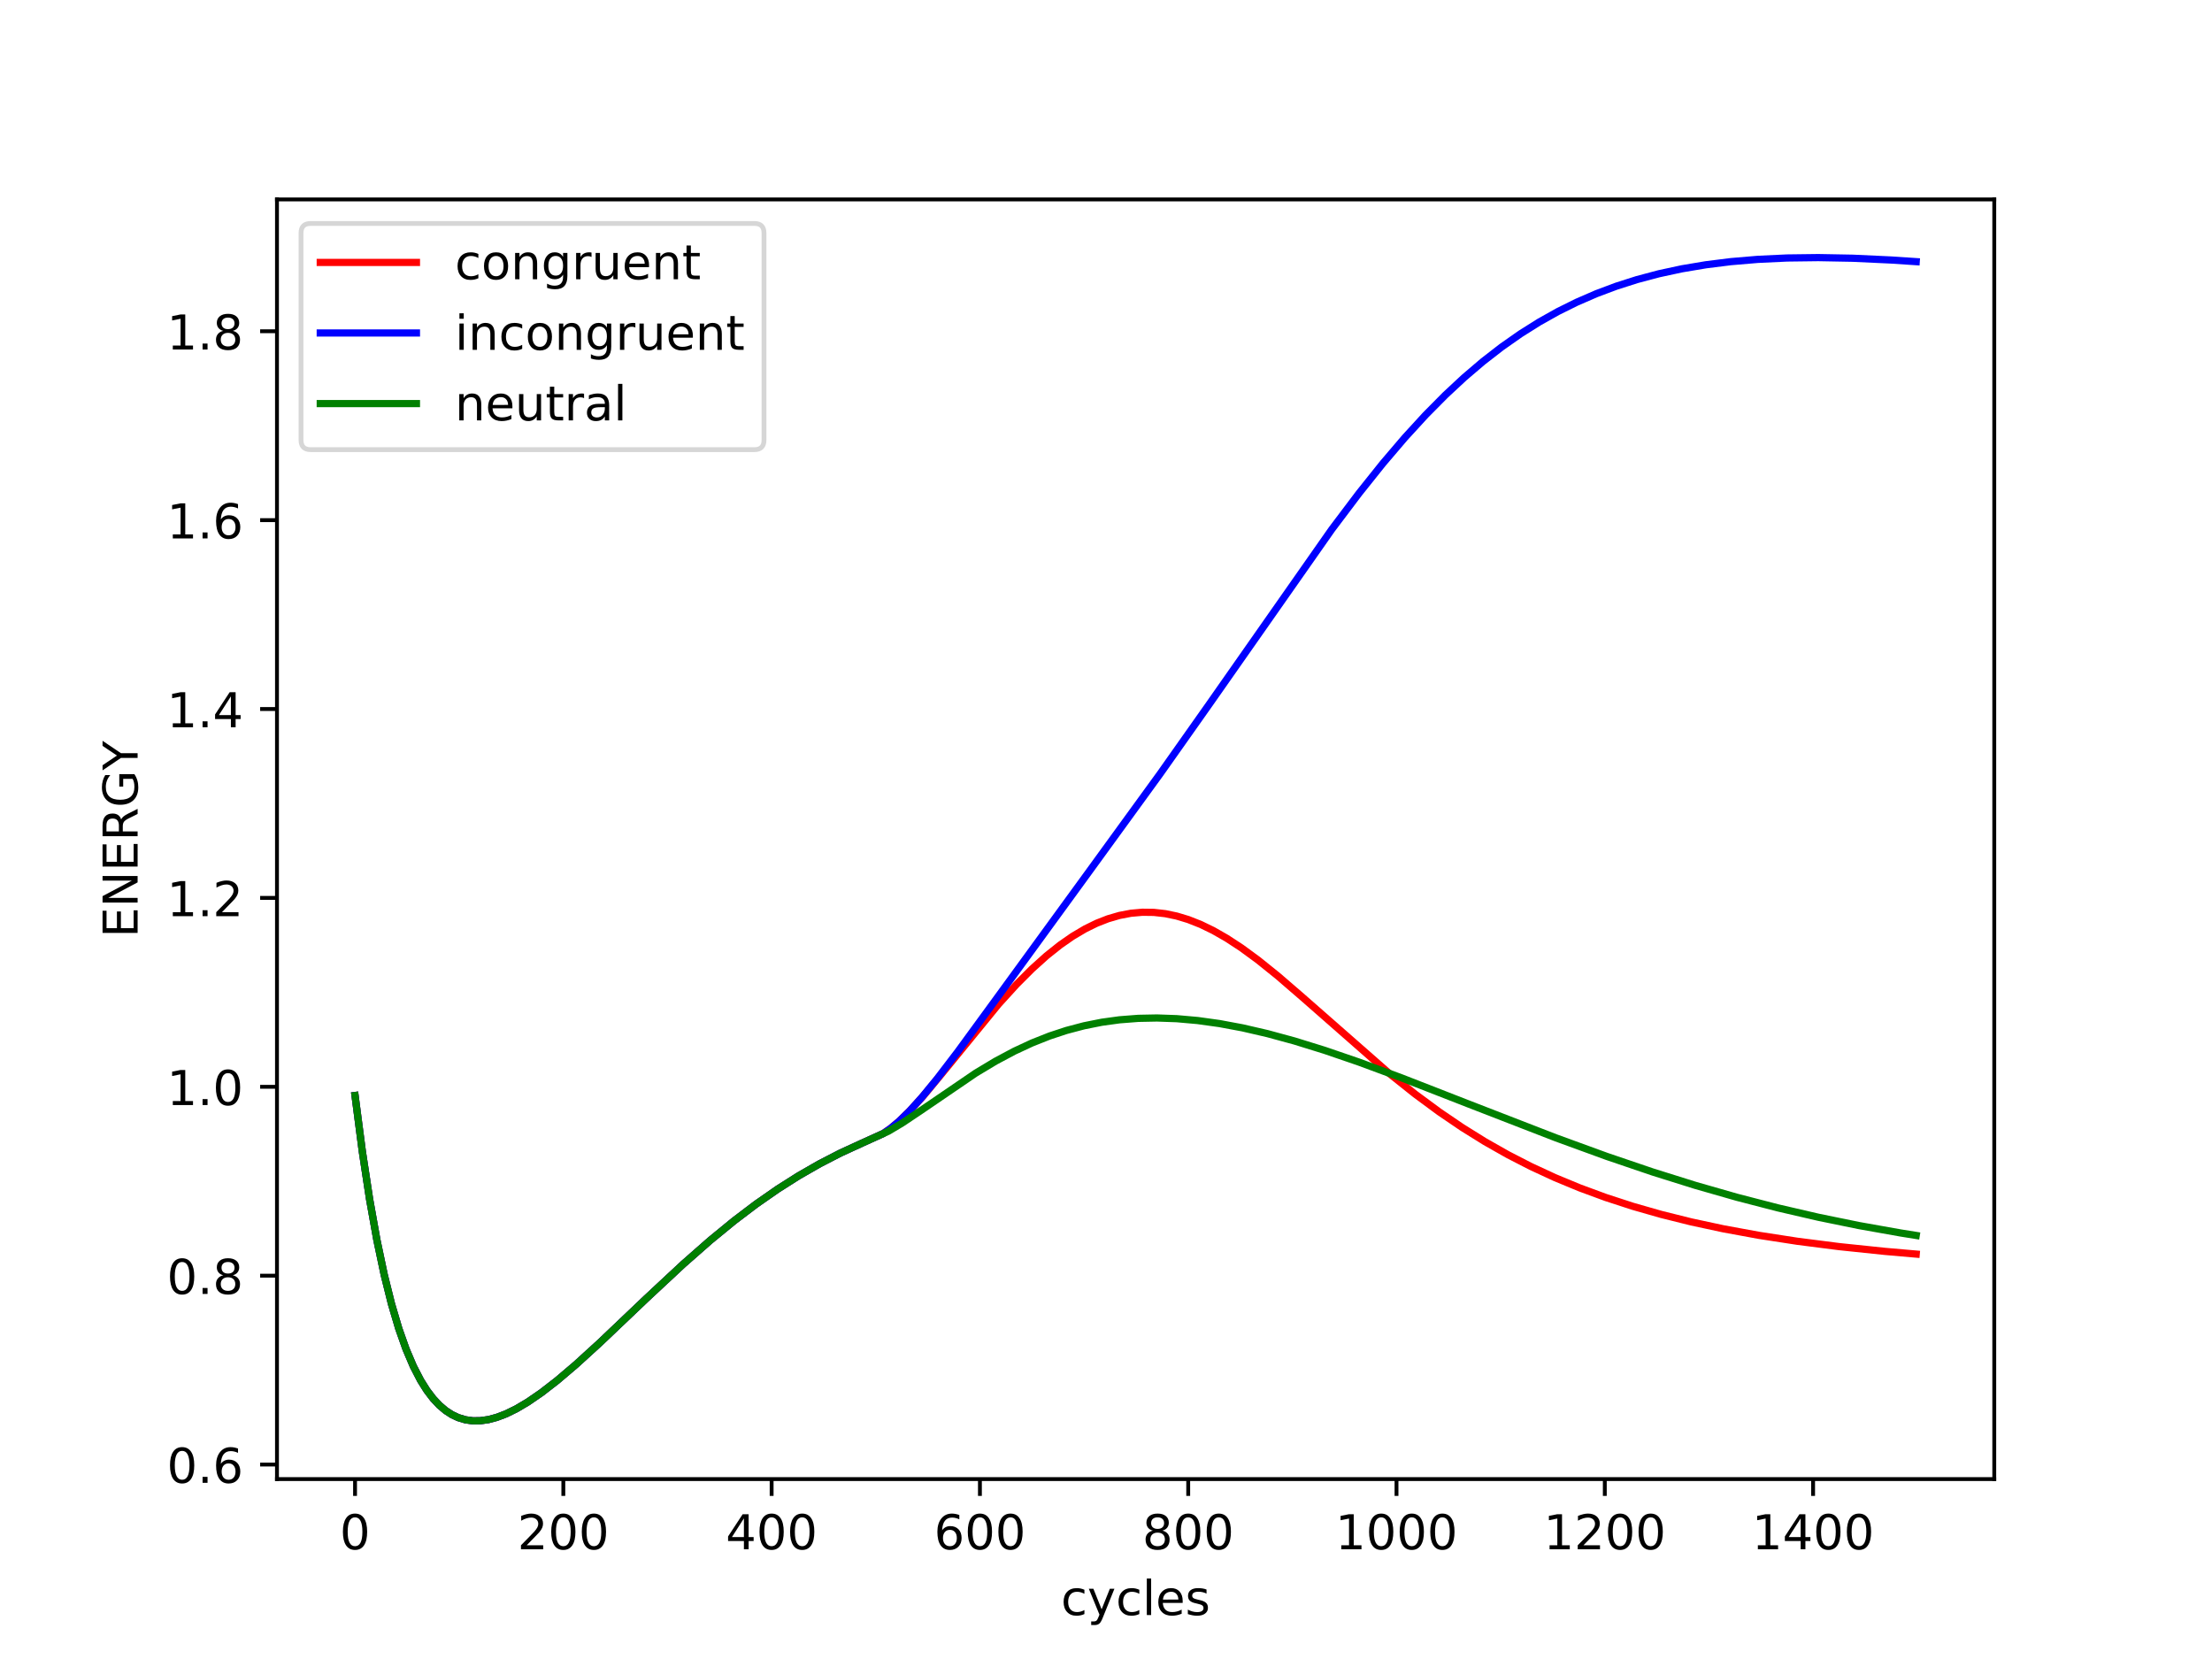
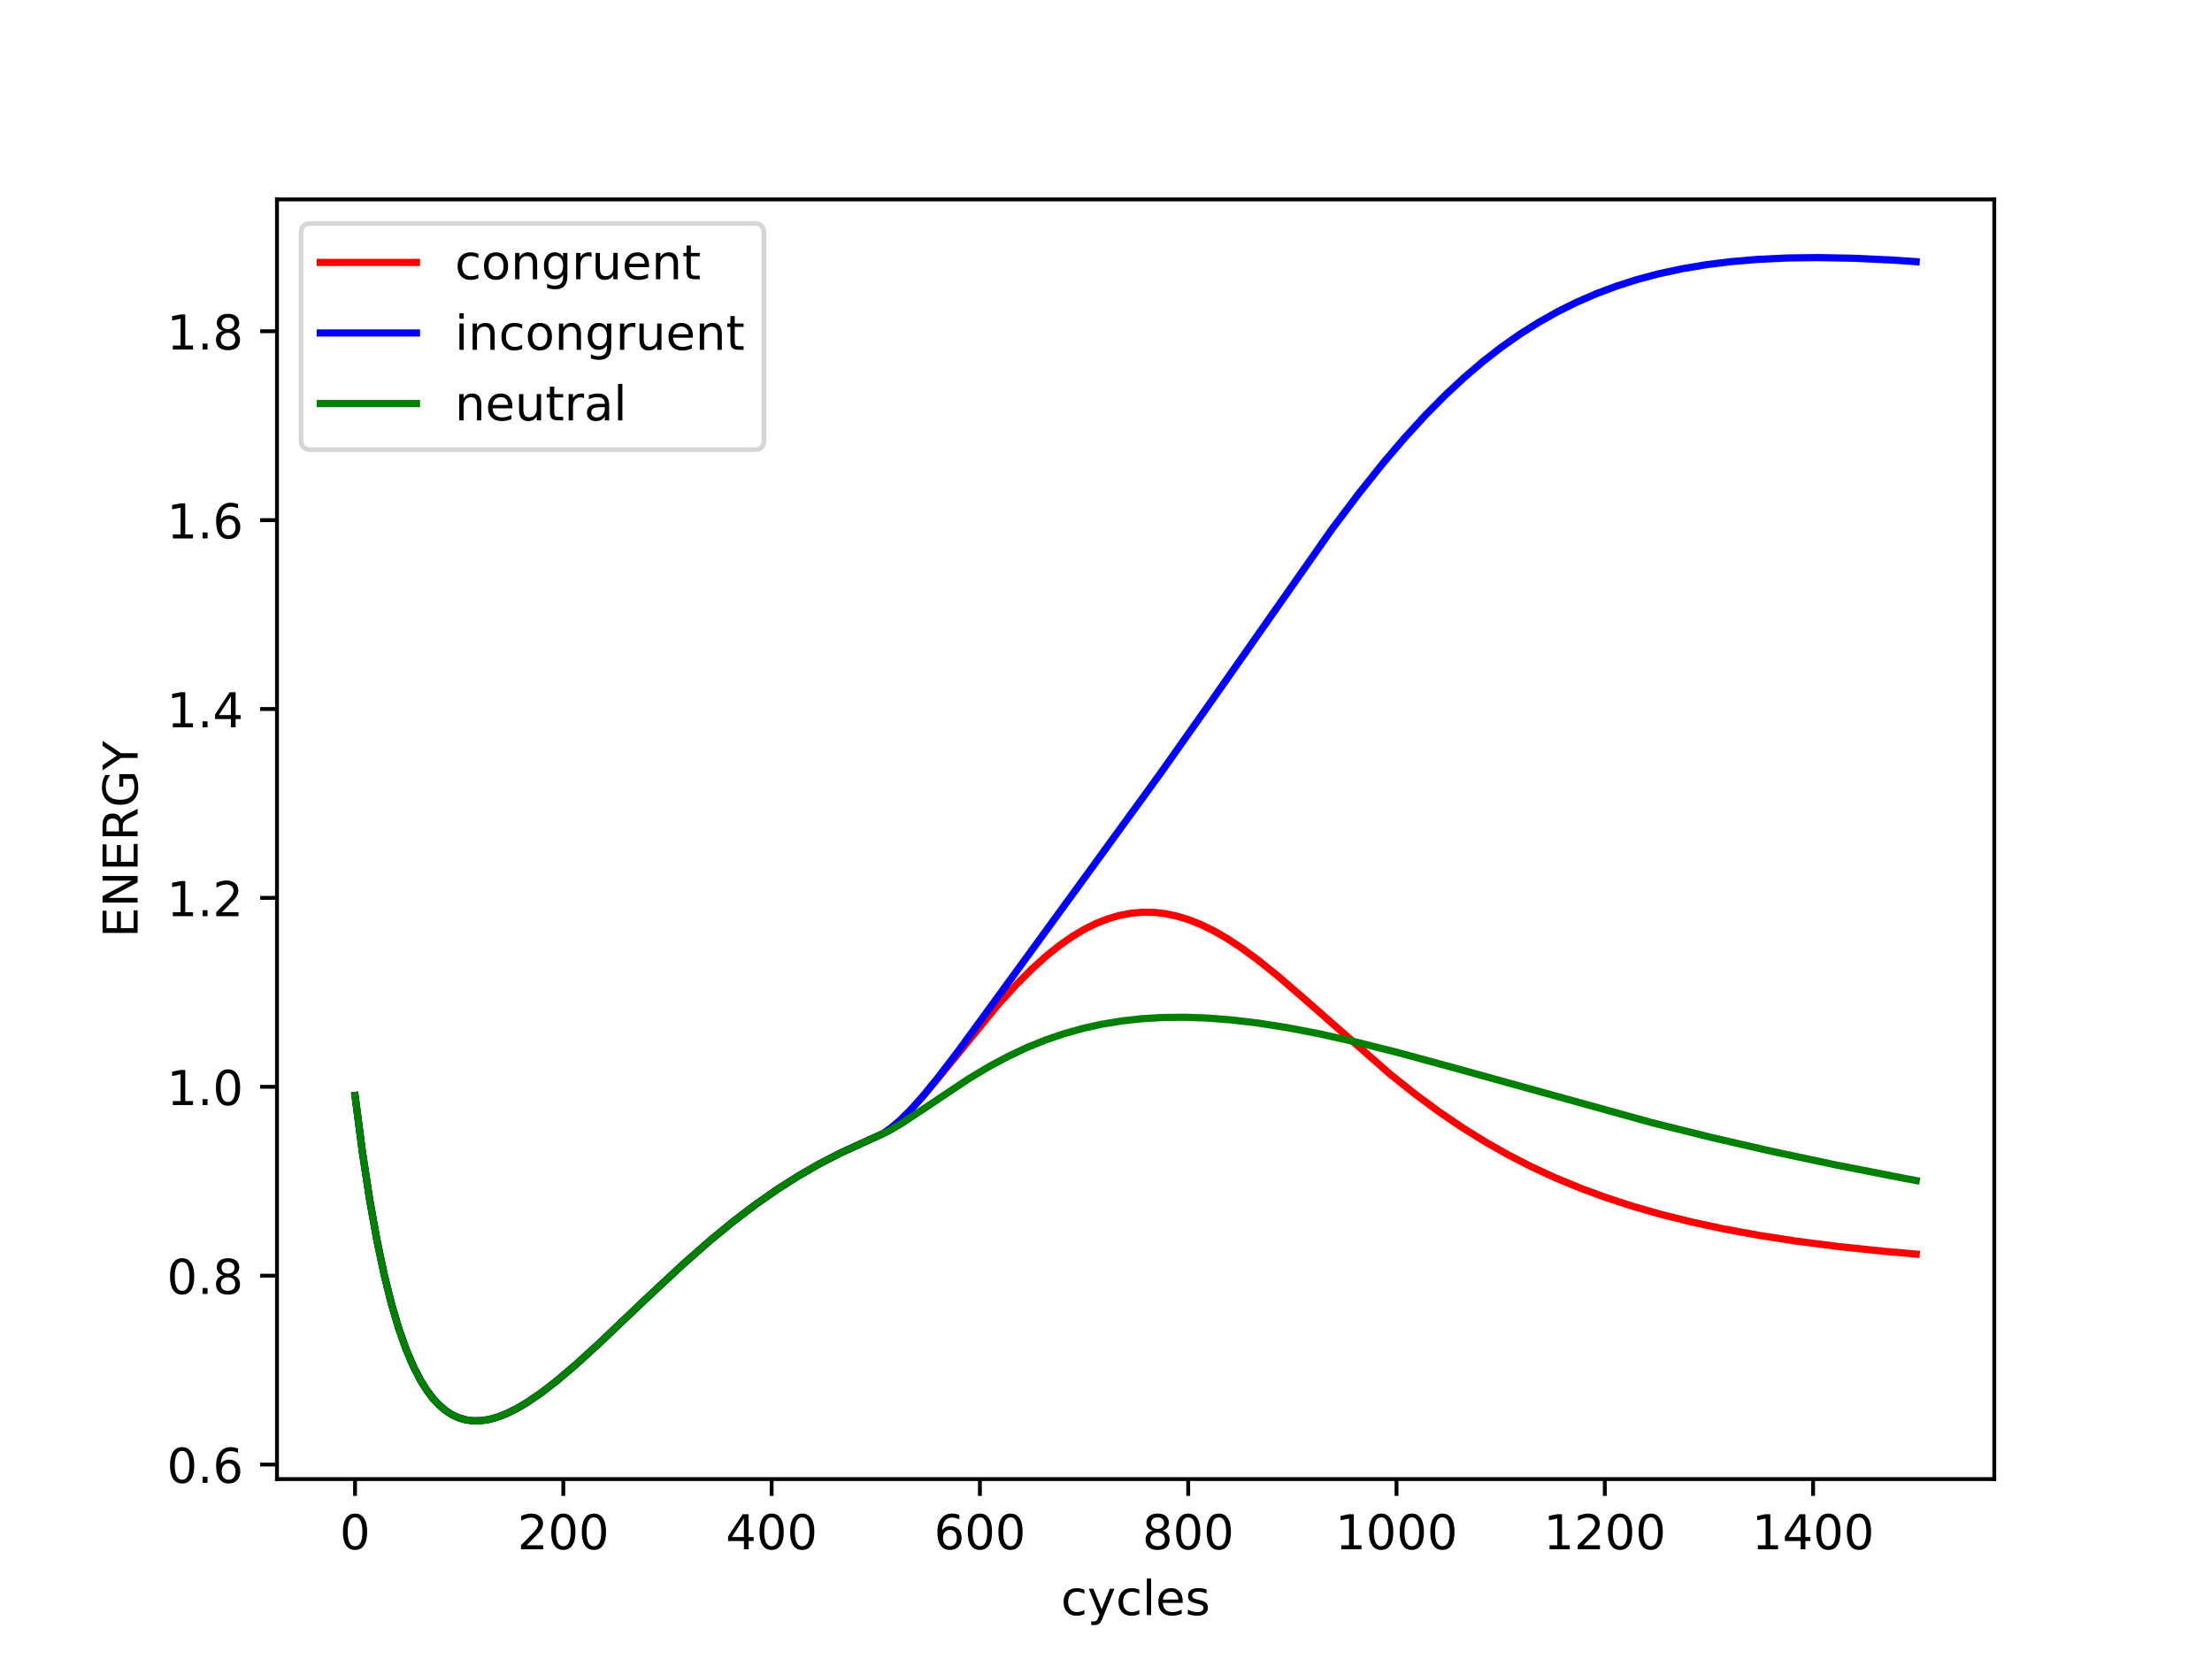
<svg xmlns="http://www.w3.org/2000/svg" xmlns:xlink="http://www.w3.org/1999/xlink" height="345pt" version="1.1" viewBox="0 0 460 345" width="460pt">
  <defs>
    <style type="text/css">
*{stroke-linecap:butt;stroke-linejoin:round;}
  </style>
  </defs>
  <g id="figure_1">
    <g id="patch_1">
      <path d="M 0 345.6  L 460.8 345.6  L 460.8 0  L 0 0  z " style="fill:#ffffff;" />
    </g>
    <g id="axes_1">
      <g id="patch_2">
        <path d="M 57.6 307.584  L 414.72 307.584  L 414.72 41.472  L 57.6 41.472  z " style="fill:#ffffff;" />
      </g>
      <g id="matplotlib.axis_1">
        <g id="xtick_1">
          <g id="line2d_1">
            <defs>
-               <path d="M 0 0  L 0 3.5  " id="m4e73351c7a" style="stroke:#000000;stroke-width:0.8;" />
-             </defs>
-             <g>
-               <use style="stroke:#000000;stroke-width:0.8;" x="73.833" xlink:href="#m4e73351c7a" y="307.584" />
+               <path d="M 0 0  L 0 3.5  " id="mc5fc83b503" style="stroke:#000000;stroke-width:0.8;" />
+             </defs>
+             <g>
+               <use style="stroke:#000000;stroke-width:0.8;" x="73.833" xlink:href="#mc5fc83b503" y="307.584" />
            </g>
          </g>
          <g id="text_1">
            <defs>
              <path d="M 31.781 66.406  Q 24.172 66.406 20.328 58.906  Q 16.5 51.422 16.5 36.375  Q 16.5 21.391 20.328 13.891  Q 24.172 6.391 31.781 6.391  Q 39.453 6.391 43.281 13.891  Q 47.125 21.391 47.125 36.375  Q 47.125 51.422 43.281 58.906  Q 39.453 66.406 31.781 66.406  M 31.781 74.219  Q 44.047 74.219 50.516 64.516  Q 56.984 54.828 56.984 36.375  Q 56.984 17.969 50.516 8.266  Q 44.047 -1.422 31.781 -1.422  Q 19.531 -1.422 13.062 8.266  Q 6.594 17.969 6.594 36.375  Q 6.594 54.828 13.062 64.516  Q 19.531 74.219 31.781 74.219  " id="DejaVuSans-30" />
            </defs>
            <g transform="translate(70.65148 322.1824)scale(0.1 -0.1)">
              <use xlink:href="#DejaVuSans-30" />
            </g>
          </g>
        </g>
        <g id="xtick_2">
          <g id="line2d_2">
            <g>
-               <use style="stroke:#000000;stroke-width:0.8;" x="117.149" xlink:href="#m4e73351c7a" y="307.584" />
+               <use style="stroke:#000000;stroke-width:0.8;" x="117.149" xlink:href="#mc5fc83b503" y="307.584" />
            </g>
          </g>
          <g id="text_2">
            <defs>
              <path d="M 19.188 8.297  L 53.609 8.297  L 53.609 0  L 7.328 0  L 7.328 8.297  Q 12.938 14.109 22.625 23.891  Q 32.328 33.688 34.812 36.531  Q 39.547 41.844 41.422 45.531  Q 43.312 49.219 43.312 52.781  Q 43.312 58.594 39.234 62.25  Q 35.156 65.922 28.609 65.922  Q 23.969 65.922 18.812 64.312  Q 13.672 62.703 7.812 59.422  L 7.812 69.391  Q 13.766 71.781 18.938 73  Q 24.125 74.219 28.422 74.219  Q 39.75 74.219 46.484 68.547  Q 53.219 62.891 53.219 53.422  Q 53.219 48.922 51.531 44.891  Q 49.859 40.875 45.406 35.406  Q 44.188 33.984 37.641 27.219  Q 31.109 20.453 19.188 8.297  " id="DejaVuSans-32" />
            </defs>
            <g transform="translate(107.6051 322.1824)scale(0.1 -0.1)">
              <use xlink:href="#DejaVuSans-32" />
              <use x="63.623" xlink:href="#DejaVuSans-30" />
              <use x="127.246" xlink:href="#DejaVuSans-30" />
            </g>
          </g>
        </g>
        <g id="xtick_3">
          <g id="line2d_3">
            <g>
-               <use style="stroke:#000000;stroke-width:0.8;" x="160.465" xlink:href="#m4e73351c7a" y="307.584" />
+               <use style="stroke:#000000;stroke-width:0.8;" x="160.465" xlink:href="#mc5fc83b503" y="307.584" />
            </g>
          </g>
          <g id="text_3">
            <defs>
              <path d="M 37.797 64.312  L 12.891 25.391  L 37.797 25.391  z M 35.203 72.906  L 47.609 72.906  L 47.609 25.391  L 58.016 25.391  L 58.016 17.188  L 47.609 17.188  L 47.609 0  L 37.797 0  L 37.797 17.188  L 4.891 17.188  L 4.891 26.703  z " id="DejaVuSans-34" />
            </defs>
            <g transform="translate(150.9213 322.1824)scale(0.1 -0.1)">
              <use xlink:href="#DejaVuSans-34" />
              <use x="63.623" xlink:href="#DejaVuSans-30" />
              <use x="127.246" xlink:href="#DejaVuSans-30" />
            </g>
          </g>
        </g>
        <g id="xtick_4">
          <g id="line2d_4">
            <g>
-               <use style="stroke:#000000;stroke-width:0.8;" x="203.781" xlink:href="#m4e73351c7a" y="307.584" />
+               <use style="stroke:#000000;stroke-width:0.8;" x="203.781" xlink:href="#mc5fc83b503" y="307.584" />
            </g>
          </g>
          <g id="text_4">
            <defs>
              <path d="M 33.016 40.375  Q 26.375 40.375 22.484 35.828  Q 18.609 31.297 18.609 23.391  Q 18.609 15.531 22.484 10.953  Q 26.375 6.391 33.016 6.391  Q 39.656 6.391 43.531 10.953  Q 47.406 15.531 47.406 23.391  Q 47.406 31.297 43.531 35.828  Q 39.656 40.375 33.016 40.375  M 52.594 71.297  L 52.594 62.312  Q 48.875 64.062 45.094 64.984  Q 41.312 65.922 37.594 65.922  Q 27.828 65.922 22.672 59.328  Q 17.531 52.734 16.797 39.406  Q 19.672 43.656 24.016 45.922  Q 28.375 48.188 33.594 48.188  Q 44.578 48.188 50.953 41.516  Q 57.328 34.859 57.328 23.391  Q 57.328 12.156 50.688 5.359  Q 44.047 -1.422 33.016 -1.422  Q 20.359 -1.422 13.672 8.266  Q 6.984 17.969 6.984 36.375  Q 6.984 53.656 15.188 63.938  Q 23.391 74.219 37.203 74.219  Q 40.922 74.219 44.703 73.484  Q 48.484 72.75 52.594 71.297  " id="DejaVuSans-36" />
            </defs>
            <g transform="translate(194.2374 322.1824)scale(0.1 -0.1)">
              <use xlink:href="#DejaVuSans-36" />
              <use x="63.623" xlink:href="#DejaVuSans-30" />
              <use x="127.246" xlink:href="#DejaVuSans-30" />
            </g>
          </g>
        </g>
        <g id="xtick_5">
          <g id="line2d_5">
            <g>
-               <use style="stroke:#000000;stroke-width:0.8;" x="247.097" xlink:href="#m4e73351c7a" y="307.584" />
+               <use style="stroke:#000000;stroke-width:0.8;" x="247.097" xlink:href="#mc5fc83b503" y="307.584" />
            </g>
          </g>
          <g id="text_5">
            <defs>
              <path d="M 31.781 34.625  Q 24.75 34.625 20.719 30.859  Q 16.703 27.094 16.703 20.516  Q 16.703 13.922 20.719 10.156  Q 24.75 6.391 31.781 6.391  Q 38.812 6.391 42.859 10.172  Q 46.922 13.969 46.922 20.516  Q 46.922 27.094 42.891 30.859  Q 38.875 34.625 31.781 34.625  M 21.922 38.812  Q 15.578 40.375 12.031 44.719  Q 8.5 49.078 8.5 55.328  Q 8.5 64.062 14.719 69.141  Q 20.953 74.219 31.781 74.219  Q 42.672 74.219 48.875 69.141  Q 55.078 64.062 55.078 55.328  Q 55.078 49.078 51.531 44.719  Q 48 40.375 41.703 38.812  Q 48.828 37.156 52.797 32.312  Q 56.781 27.484 56.781 20.516  Q 56.781 9.906 50.312 4.234  Q 43.844 -1.422 31.781 -1.422  Q 19.734 -1.422 13.25 4.234  Q 6.781 9.906 6.781 20.516  Q 6.781 27.484 10.781 32.312  Q 14.797 37.156 21.922 38.812  M 18.312 54.391  Q 18.312 48.734 21.844 45.562  Q 25.391 42.391 31.781 42.391  Q 38.141 42.391 41.719 45.562  Q 45.312 48.734 45.312 54.391  Q 45.312 60.062 41.719 63.234  Q 38.141 66.406 31.781 66.406  Q 25.391 66.406 21.844 63.234  Q 18.312 60.062 18.312 54.391  " id="DejaVuSans-38" />
            </defs>
            <g transform="translate(237.5536 322.1824)scale(0.1 -0.1)">
              <use xlink:href="#DejaVuSans-38" />
              <use x="63.623" xlink:href="#DejaVuSans-30" />
              <use x="127.246" xlink:href="#DejaVuSans-30" />
            </g>
          </g>
        </g>
        <g id="xtick_6">
          <g id="line2d_6">
            <g>
-               <use style="stroke:#000000;stroke-width:0.8;" x="290.413" xlink:href="#m4e73351c7a" y="307.584" />
+               <use style="stroke:#000000;stroke-width:0.8;" x="290.413" xlink:href="#mc5fc83b503" y="307.584" />
            </g>
          </g>
          <g id="text_6">
            <defs>
              <path d="M 12.406 8.297  L 28.516 8.297  L 28.516 63.922  L 10.984 60.406  L 10.984 69.391  L 28.422 72.906  L 38.281 72.906  L 38.281 8.297  L 54.391 8.297  L 54.391 0  L 12.406 0  z " id="DejaVuSans-31" />
            </defs>
            <g transform="translate(277.6885 322.1824)scale(0.1 -0.1)">
              <use xlink:href="#DejaVuSans-31" />
              <use x="63.623" xlink:href="#DejaVuSans-30" />
              <use x="127.246" xlink:href="#DejaVuSans-30" />
              <use x="190.869" xlink:href="#DejaVuSans-30" />
            </g>
          </g>
        </g>
        <g id="xtick_7">
          <g id="line2d_7">
            <g>
-               <use style="stroke:#000000;stroke-width:0.8;" x="333.73" xlink:href="#m4e73351c7a" y="307.584" />
+               <use style="stroke:#000000;stroke-width:0.8;" x="333.73" xlink:href="#mc5fc83b503" y="307.584" />
            </g>
          </g>
          <g id="text_7">
            <g transform="translate(321.0046 322.1824)scale(0.1 -0.1)">
              <use xlink:href="#DejaVuSans-31" />
              <use x="63.623" xlink:href="#DejaVuSans-32" />
              <use x="127.246" xlink:href="#DejaVuSans-30" />
              <use x="190.869" xlink:href="#DejaVuSans-30" />
            </g>
          </g>
        </g>
        <g id="xtick_8">
          <g id="line2d_8">
            <g>
-               <use style="stroke:#000000;stroke-width:0.8;" x="377.046" xlink:href="#m4e73351c7a" y="307.584" />
+               <use style="stroke:#000000;stroke-width:0.8;" x="377.046" xlink:href="#mc5fc83b503" y="307.584" />
            </g>
          </g>
          <g id="text_8">
            <g transform="translate(364.3208 322.1824)scale(0.1 -0.1)">
              <use xlink:href="#DejaVuSans-31" />
              <use x="63.623" xlink:href="#DejaVuSans-34" />
              <use x="127.246" xlink:href="#DejaVuSans-30" />
              <use x="190.869" xlink:href="#DejaVuSans-30" />
            </g>
          </g>
        </g>
        <g id="text_9">
          <defs>
            <path d="M 48.781 52.594  L 48.781 44.188  Q 44.969 46.297 41.141 47.344  Q 37.312 48.391 33.406 48.391  Q 24.656 48.391 19.812 42.844  Q 14.984 37.312 14.984 27.297  Q 14.984 17.281 19.812 11.734  Q 24.656 6.203 33.406 6.203  Q 37.312 6.203 41.141 7.25  Q 44.969 8.297 48.781 10.406  L 48.781 2.094  Q 45.016 0.344 40.984 -0.531  Q 36.969 -1.422 32.422 -1.422  Q 20.062 -1.422 12.781 6.344  Q 5.516 14.109 5.516 27.297  Q 5.516 40.672 12.859 48.328  Q 20.219 56 33.016 56  Q 37.156 56 41.109 55.141  Q 45.062 54.297 48.781 52.594  " id="DejaVuSans-63" />
            <path d="M 32.172 -5.078  Q 28.375 -14.844 24.75 -17.812  Q 21.141 -20.797 15.094 -20.797  L 7.906 -20.797  L 7.906 -13.281  L 13.188 -13.281  Q 16.891 -13.281 18.938 -11.516  Q 21 -9.766 23.484 -3.219  L 25.094 0.875  L 2.984 54.688  L 12.5 54.688  L 29.594 11.922  L 46.688 54.688  L 56.203 54.688  z " id="DejaVuSans-79" />
            <path d="M 9.422 75.984  L 18.406 75.984  L 18.406 0  L 9.422 0  z " id="DejaVuSans-6c" />
            <path d="M 56.203 29.594  L 56.203 25.203  L 14.891 25.203  Q 15.484 15.922 20.484 11.062  Q 25.484 6.203 34.422 6.203  Q 39.594 6.203 44.453 7.469  Q 49.312 8.734 54.109 11.281  L 54.109 2.781  Q 49.266 0.734 44.188 -0.344  Q 39.109 -1.422 33.891 -1.422  Q 20.797 -1.422 13.156 6.188  Q 5.516 13.812 5.516 26.812  Q 5.516 40.234 12.766 48.109  Q 20.016 56 32.328 56  Q 43.359 56 49.781 48.891  Q 56.203 41.797 56.203 29.594  M 47.219 32.234  Q 47.125 39.594 43.094 43.984  Q 39.062 48.391 32.422 48.391  Q 24.906 48.391 20.391 44.141  Q 15.875 39.891 15.188 32.172  z " id="DejaVuSans-65" />
            <path d="M 44.281 53.078  L 44.281 44.578  Q 40.484 46.531 36.375 47.5  Q 32.281 48.484 27.875 48.484  Q 21.188 48.484 17.844 46.438  Q 14.5 44.391 14.5 40.281  Q 14.5 37.156 16.891 35.375  Q 19.281 33.594 26.516 31.984  L 29.594 31.297  Q 39.156 29.25 43.188 25.516  Q 47.219 21.781 47.219 15.094  Q 47.219 7.469 41.188 3.016  Q 35.156 -1.422 24.609 -1.422  Q 20.219 -1.422 15.453 -0.562  Q 10.688 0.297 5.422 2  L 5.422 11.281  Q 10.406 8.688 15.234 7.391  Q 20.062 6.109 24.812 6.109  Q 31.156 6.109 34.562 8.281  Q 37.984 10.453 37.984 14.406  Q 37.984 18.062 35.516 20.016  Q 33.062 21.969 24.703 23.781  L 21.578 24.516  Q 13.234 26.266 9.516 29.906  Q 5.812 33.547 5.812 39.891  Q 5.812 47.609 11.281 51.797  Q 16.75 56 26.812 56  Q 31.781 56 36.172 55.266  Q 40.578 54.547 44.281 53.078  " id="DejaVuSans-73" />
          </defs>
          <g transform="translate(220.6319 335.8606)scale(0.1 -0.1)">
            <use xlink:href="#DejaVuSans-63" />
            <use x="54.98" xlink:href="#DejaVuSans-79" />
            <use x="114.16" xlink:href="#DejaVuSans-63" />
            <use x="169.141" xlink:href="#DejaVuSans-6c" />
            <use x="196.924" xlink:href="#DejaVuSans-65" />
            <use x="258.447" xlink:href="#DejaVuSans-73" />
          </g>
        </g>
      </g>
      <g id="matplotlib.axis_2">
        <g id="ytick_1">
          <g id="line2d_9">
            <defs>
-               <path d="M 0 0  L -3.5 0  " id="m2a2ff3814d" style="stroke:#000000;stroke-width:0.8;" />
-             </defs>
-             <g>
-               <use style="stroke:#000000;stroke-width:0.8;" x="57.6" xlink:href="#m2a2ff3814d" y="304.562" />
+               <path d="M 0 0  L -3.5 0  " id="m7007d95e50" style="stroke:#000000;stroke-width:0.8;" />
+             </defs>
+             <g>
+               <use style="stroke:#000000;stroke-width:0.8;" x="57.6" xlink:href="#m7007d95e50" y="304.562" />
            </g>
          </g>
          <g id="text_10">
            <defs>
              <path d="M 10.688 12.406  L 21 12.406  L 21 0  L 10.688 0  z " id="DejaVuSans-2e" />
            </defs>
            <g transform="translate(34.69687 308.3616)scale(0.1 -0.1)">
              <use xlink:href="#DejaVuSans-30" />
              <use x="63.623" xlink:href="#DejaVuSans-2e" />
              <use x="95.41" xlink:href="#DejaVuSans-36" />
            </g>
          </g>
        </g>
        <g id="ytick_2">
          <g id="line2d_10">
            <g>
-               <use style="stroke:#000000;stroke-width:0.8;" x="57.6" xlink:href="#m2a2ff3814d" y="265.283" />
+               <use style="stroke:#000000;stroke-width:0.8;" x="57.6" xlink:href="#m7007d95e50" y="265.283" />
            </g>
          </g>
          <g id="text_11">
            <g transform="translate(34.69687 269.0823)scale(0.1 -0.1)">
              <use xlink:href="#DejaVuSans-30" />
              <use x="63.623" xlink:href="#DejaVuSans-2e" />
              <use x="95.41" xlink:href="#DejaVuSans-38" />
            </g>
          </g>
        </g>
        <g id="ytick_3">
          <g id="line2d_11">
            <g>
-               <use style="stroke:#000000;stroke-width:0.8;" x="57.6" xlink:href="#m2a2ff3814d" y="226.004" />
+               <use style="stroke:#000000;stroke-width:0.8;" x="57.6" xlink:href="#m7007d95e50" y="226.004" />
            </g>
          </g>
          <g id="text_12">
            <g transform="translate(34.69687 229.8029)scale(0.1 -0.1)">
              <use xlink:href="#DejaVuSans-31" />
              <use x="63.623" xlink:href="#DejaVuSans-2e" />
              <use x="95.41" xlink:href="#DejaVuSans-30" />
            </g>
          </g>
        </g>
        <g id="ytick_4">
          <g id="line2d_12">
            <g>
-               <use style="stroke:#000000;stroke-width:0.8;" x="57.6" xlink:href="#m2a2ff3814d" y="186.724" />
+               <use style="stroke:#000000;stroke-width:0.8;" x="57.6" xlink:href="#m7007d95e50" y="186.724" />
            </g>
          </g>
          <g id="text_13">
            <g transform="translate(34.69687 190.5236)scale(0.1 -0.1)">
              <use xlink:href="#DejaVuSans-31" />
              <use x="63.623" xlink:href="#DejaVuSans-2e" />
              <use x="95.41" xlink:href="#DejaVuSans-32" />
            </g>
          </g>
        </g>
        <g id="ytick_5">
          <g id="line2d_13">
            <g>
-               <use style="stroke:#000000;stroke-width:0.8;" x="57.6" xlink:href="#m2a2ff3814d" y="147.445" />
+               <use style="stroke:#000000;stroke-width:0.8;" x="57.6" xlink:href="#m7007d95e50" y="147.445" />
            </g>
          </g>
          <g id="text_14">
            <g transform="translate(34.69687 151.2442)scale(0.1 -0.1)">
              <use xlink:href="#DejaVuSans-31" />
              <use x="63.623" xlink:href="#DejaVuSans-2e" />
              <use x="95.41" xlink:href="#DejaVuSans-34" />
            </g>
          </g>
        </g>
        <g id="ytick_6">
          <g id="line2d_14">
            <g>
-               <use style="stroke:#000000;stroke-width:0.8;" x="57.6" xlink:href="#m2a2ff3814d" y="108.166" />
+               <use style="stroke:#000000;stroke-width:0.8;" x="57.6" xlink:href="#m7007d95e50" y="108.166" />
            </g>
          </g>
          <g id="text_15">
            <g transform="translate(34.69687 111.9648)scale(0.1 -0.1)">
              <use xlink:href="#DejaVuSans-31" />
              <use x="63.623" xlink:href="#DejaVuSans-2e" />
              <use x="95.41" xlink:href="#DejaVuSans-36" />
            </g>
          </g>
        </g>
        <g id="ytick_7">
          <g id="line2d_15">
            <g>
-               <use style="stroke:#000000;stroke-width:0.8;" x="57.6" xlink:href="#m2a2ff3814d" y="68.886" />
+               <use style="stroke:#000000;stroke-width:0.8;" x="57.6" xlink:href="#m7007d95e50" y="68.886" />
            </g>
          </g>
          <g id="text_16">
            <g transform="translate(34.69687 72.68548)scale(0.1 -0.1)">
              <use xlink:href="#DejaVuSans-31" />
              <use x="63.623" xlink:href="#DejaVuSans-2e" />
              <use x="95.41" xlink:href="#DejaVuSans-38" />
            </g>
          </g>
        </g>
        <g id="text_17">
          <defs>
            <path d="M 9.812 72.906  L 55.906 72.906  L 55.906 64.594  L 19.672 64.594  L 19.672 43.016  L 54.391 43.016  L 54.391 34.719  L 19.672 34.719  L 19.672 8.297  L 56.781 8.297  L 56.781 0  L 9.812 0  z " id="DejaVuSans-45" />
            <path d="M 9.812 72.906  L 23.094 72.906  L 55.422 11.922  L 55.422 72.906  L 64.984 72.906  L 64.984 0  L 51.703 0  L 19.391 60.984  L 19.391 0  L 9.812 0  z " id="DejaVuSans-4e" />
            <path d="M 44.391 34.188  Q 47.562 33.109 50.562 29.594  Q 53.562 26.078 56.594 19.922  L 66.609 0  L 56 0  L 46.688 18.703  Q 43.062 26.031 39.672 28.422  Q 36.281 30.812 30.422 30.812  L 19.672 30.812  L 19.672 0  L 9.812 0  L 9.812 72.906  L 32.078 72.906  Q 44.578 72.906 50.734 67.672  Q 56.891 62.453 56.891 51.906  Q 56.891 45.016 53.688 40.469  Q 50.484 35.938 44.391 34.188  M 19.672 64.797  L 19.672 38.922  L 32.078 38.922  Q 39.203 38.922 42.844 42.219  Q 46.484 45.516 46.484 51.906  Q 46.484 58.297 42.844 61.547  Q 39.203 64.797 32.078 64.797  z " id="DejaVuSans-52" />
            <path d="M 59.516 10.406  L 59.516 29.984  L 43.406 29.984  L 43.406 38.094  L 69.281 38.094  L 69.281 6.781  Q 63.578 2.734 56.688 0.656  Q 49.812 -1.422 42 -1.422  Q 24.906 -1.422 15.25 8.562  Q 5.609 18.562 5.609 36.375  Q 5.609 54.25 15.25 64.234  Q 24.906 74.219 42 74.219  Q 49.125 74.219 55.547 72.453  Q 61.969 70.703 67.391 67.281  L 67.391 56.781  Q 61.922 61.422 55.766 63.766  Q 49.609 66.109 42.828 66.109  Q 29.438 66.109 22.719 58.641  Q 16.016 51.172 16.016 36.375  Q 16.016 21.625 22.719 14.156  Q 29.438 6.688 42.828 6.688  Q 48.047 6.688 52.141 7.594  Q 56.25 8.5 59.516 10.406  " id="DejaVuSans-47" />
            <path d="M -0.203 72.906  L 10.406 72.906  L 30.609 42.922  L 50.688 72.906  L 61.281 72.906  L 35.5 34.719  L 35.5 0  L 25.594 0  L 25.594 34.719  z " id="DejaVuSans-59" />
          </defs>
          <g transform="translate(28.61719 194.9858)rotate(-90)scale(0.1 -0.1)">
            <use xlink:href="#DejaVuSans-45" />
            <use x="63.184" xlink:href="#DejaVuSans-4e" />
            <use x="137.988" xlink:href="#DejaVuSans-45" />
            <use x="201.172" xlink:href="#DejaVuSans-52" />
            <use x="270.654" xlink:href="#DejaVuSans-47" />
            <use x="348.066" xlink:href="#DejaVuSans-59" />
          </g>
        </g>
      </g>
      <g id="line2d_16">
-         <path clip-path="url(#p8b168337e0)" d="M 73.833 227.821  L 75.349 239.469  L 76.865 249.417  L 78.381 257.89  L 79.897 265.083  L 81.413 271.168  L 82.929 276.29  L 84.445 280.578  L 85.961 284.139  L 87.477 287.069  L 88.777 289.139  L 90.076 290.848  L 91.376 292.236  L 92.675 293.337  L 93.975 294.181  L 95.274 294.796  L 96.79 295.254  L 98.306 295.466  L 99.822 295.459  L 101.555 295.218  L 103.288 294.759  L 105.237 294.018  L 107.403 292.957  L 109.785 291.546  L 112.601 289.611  L 115.849 287.096  L 119.748 283.782  L 124.729 279.24  L 134.475 269.966  L 142.056 262.902  L 147.687 257.953  L 152.668 253.871  L 157.216 250.422  L 161.765 247.256  L 166.096 244.51  L 170.428 242.025  L 174.759 239.79  L 179.308 237.701  L 183.639 235.736  L 185.155 234.696  L 187.104 233.059  L 189.27 230.932  L 192.086 227.817  L 195.768 223.381  L 207.68 208.787  L 211.362 204.742  L 214.61 201.489  L 217.642 198.761  L 220.458 196.518  L 223.057 194.711  L 225.656 193.171  L 228.038 192  L 230.421 191.065  L 232.803 190.371  L 235.185 189.918  L 237.568 189.708  L 239.95 189.738  L 242.333 190.004  L 244.715 190.502  L 247.097 191.221  L 249.696 192.247  L 252.295 193.508  L 255.111 195.118  L 258.143 197.102  L 261.608 199.641  L 265.723 202.951  L 270.921 207.438  L 289.114 223.405  L 294.312 227.542  L 299.293 231.22  L 304.058 234.46  L 308.823 237.427  L 313.588 240.127  L 318.352 242.575  L 323.334 244.882  L 328.532 247.036  L 333.946 249.031  L 339.577 250.865  L 345.425 252.537  L 351.706 254.103  L 358.42 255.547  L 365.784 256.898  L 373.797 258.133  L 382.46 259.24  L 391.99 260.233  L 398.487 260.798  L 398.487 260.798  " style="fill:none;stroke:#ff0000;stroke-linecap:square;stroke-width:1.5;" />
+         <path clip-path="url(#p3cc2e7170c)" d="M 73.833 227.821  L 75.349 239.469  L 76.865 249.417  L 78.381 257.89  L 79.897 265.083  L 81.413 271.168  L 82.929 276.29  L 84.445 280.578  L 85.961 284.139  L 87.477 287.069  L 88.777 289.139  L 90.076 290.848  L 91.376 292.236  L 92.675 293.337  L 93.975 294.181  L 95.274 294.796  L 96.79 295.254  L 98.306 295.466  L 99.822 295.459  L 101.555 295.218  L 103.288 294.759  L 105.237 294.018  L 107.403 292.957  L 109.785 291.546  L 112.601 289.611  L 115.849 287.096  L 119.748 283.782  L 124.729 279.24  L 134.475 269.966  L 142.056 262.902  L 147.687 257.953  L 152.668 253.871  L 157.216 250.422  L 161.765 247.256  L 166.096 244.51  L 170.428 242.025  L 174.759 239.79  L 179.308 237.701  L 183.639 235.736  L 185.155 234.696  L 187.104 233.059  L 189.27 230.932  L 192.086 227.817  L 195.768 223.381  L 207.68 208.787  L 211.362 204.742  L 214.61 201.489  L 217.642 198.761  L 220.458 196.518  L 223.057 194.711  L 225.656 193.171  L 228.038 192  L 230.421 191.065  L 232.803 190.371  L 235.185 189.918  L 237.568 189.708  L 239.95 189.738  L 242.333 190.004  L 244.715 190.502  L 247.097 191.221  L 249.696 192.247  L 252.295 193.508  L 255.111 195.118  L 258.143 197.102  L 261.608 199.641  L 265.723 202.951  L 270.921 207.438  L 289.114 223.405  L 294.312 227.542  L 299.293 231.22  L 304.058 234.46  L 308.823 237.427  L 313.588 240.127  L 318.352 242.575  L 323.334 244.882  L 328.532 247.036  L 333.946 249.031  L 339.577 250.865  L 345.425 252.537  L 351.706 254.103  L 358.42 255.547  L 365.784 256.898  L 373.797 258.133  L 382.46 259.24  L 391.99 260.233  L 398.487 260.798  L 398.487 260.798  " style="fill:none;stroke:#ff0000;stroke-linecap:square;stroke-width:1.5;" />
      </g>
      <g id="line2d_17">
-         <path clip-path="url(#p8b168337e0)" d="M 73.833 227.821  L 75.349 239.469  L 76.865 249.417  L 78.381 257.89  L 79.897 265.083  L 81.413 271.168  L 82.929 276.29  L 84.445 280.578  L 85.961 284.139  L 87.477 287.069  L 88.777 289.139  L 90.076 290.848  L 91.376 292.236  L 92.675 293.337  L 93.975 294.181  L 95.274 294.796  L 96.79 295.254  L 98.306 295.466  L 99.822 295.459  L 101.555 295.218  L 103.288 294.759  L 105.237 294.018  L 107.403 292.957  L 109.785 291.546  L 112.601 289.611  L 115.849 287.096  L 119.748 283.782  L 124.729 279.24  L 134.475 269.966  L 142.056 262.902  L 147.687 257.953  L 152.668 253.871  L 157.216 250.422  L 161.765 247.256  L 166.096 244.51  L 170.428 242.025  L 174.759 239.79  L 179.308 237.701  L 183.639 235.736  L 185.155 234.695  L 186.888 233.252  L 189.054 231.143  L 191.653 228.269  L 194.901 224.309  L 199.233 218.638  L 206.597 208.556  L 226.306 181.493  L 241.25 160.925  L 251.429 146.51  L 276.985 110.042  L 282.617 102.577  L 287.598 96.344  L 292.146 91.012  L 296.478 86.285  L 300.593 82.131  L 304.491 78.505  L 308.39 75.182  L 312.288 72.158  L 316.187 69.425  L 320.085 66.972  L 323.983 64.786  L 327.882 62.852  L 331.997 61.065  L 336.112 59.521  L 340.444 58.137  L 344.992 56.927  L 349.757 55.9  L 354.738 55.061  L 359.936 54.411  L 365.567 53.935  L 371.631 53.651  L 378.129 53.569  L 385.276 53.7  L 393.289 54.07  L 398.487 54.413  L 398.487 54.413  " style="fill:none;stroke:#0000ff;stroke-linecap:square;stroke-width:1.5;" />
+         <path clip-path="url(#p3cc2e7170c)" d="M 73.833 227.821  L 75.349 239.469  L 76.865 249.417  L 78.381 257.89  L 79.897 265.083  L 81.413 271.168  L 82.929 276.29  L 84.445 280.578  L 85.961 284.139  L 87.477 287.069  L 88.777 289.139  L 90.076 290.848  L 91.376 292.236  L 92.675 293.337  L 93.975 294.181  L 95.274 294.796  L 96.79 295.254  L 98.306 295.466  L 99.822 295.459  L 101.555 295.218  L 103.288 294.759  L 105.237 294.018  L 107.403 292.957  L 109.785 291.546  L 112.601 289.611  L 115.849 287.096  L 119.748 283.782  L 124.729 279.24  L 134.475 269.966  L 142.056 262.902  L 147.687 257.953  L 152.668 253.871  L 157.216 250.422  L 161.765 247.256  L 166.096 244.51  L 170.428 242.025  L 174.759 239.79  L 179.308 237.701  L 183.639 235.736  L 185.155 234.695  L 186.888 233.252  L 189.054 231.143  L 191.653 228.269  L 194.901 224.309  L 199.233 218.638  L 206.597 208.556  L 226.306 181.493  L 241.25 160.925  L 251.429 146.51  L 276.985 110.042  L 282.617 102.577  L 287.598 96.344  L 292.146 91.012  L 296.478 86.285  L 300.593 82.131  L 304.491 78.505  L 308.39 75.182  L 312.288 72.158  L 316.187 69.425  L 320.085 66.972  L 323.983 64.786  L 327.882 62.852  L 331.997 61.065  L 336.112 59.521  L 340.444 58.137  L 344.992 56.927  L 349.757 55.9  L 354.738 55.061  L 359.936 54.411  L 365.567 53.935  L 371.631 53.651  L 378.129 53.569  L 385.276 53.7  L 393.289 54.07  L 398.487 54.413  L 398.487 54.413  " style="fill:none;stroke:#0000ff;stroke-linecap:square;stroke-width:1.5;" />
      </g>
      <g id="line2d_18">
-         <path clip-path="url(#p8b168337e0)" d="M 73.833 227.821  L 75.349 239.469  L 76.865 249.417  L 78.381 257.89  L 79.897 265.083  L 81.413 271.168  L 82.929 276.29  L 84.445 280.578  L 85.961 284.139  L 87.477 287.069  L 88.777 289.139  L 90.076 290.848  L 91.376 292.236  L 92.675 293.337  L 93.975 294.181  L 95.274 294.796  L 96.79 295.254  L 98.306 295.466  L 99.822 295.459  L 101.555 295.218  L 103.288 294.759  L 105.237 294.018  L 107.403 292.957  L 109.785 291.546  L 112.601 289.611  L 115.849 287.096  L 119.748 283.782  L 124.729 279.24  L 134.475 269.966  L 142.056 262.902  L 147.687 257.953  L 152.668 253.871  L 157.216 250.422  L 161.765 247.256  L 166.096 244.51  L 170.428 242.025  L 174.759 239.79  L 179.308 237.701  L 184.722 235.258  L 187.538 233.587  L 191.436 230.983  L 202.915 223.153  L 207.03 220.684  L 210.928 218.604  L 214.61 216.893  L 218.292 215.434  L 221.757 214.292  L 225.439 213.318  L 229.121 212.583  L 232.803 212.076  L 236.701 211.773  L 240.6 211.696  L 244.715 211.841  L 249.047 212.224  L 253.595 212.856  L 258.36 213.744  L 263.557 214.944  L 269.189 216.477  L 275.469 218.423  L 282.617 220.873  L 291.496 224.162  L 305.358 229.568  L 323.55 236.618  L 334.163 240.487  L 343.692 243.725  L 352.572 246.508  L 361.235 248.989  L 369.682 251.176  L 378.129 253.132  L 386.575 254.861  L 395.239 256.402  L 398.487 256.921  L 398.487 256.921  " style="fill:none;stroke:#008000;stroke-linecap:square;stroke-width:1.5;" />
+         <path clip-path="url(#p3cc2e7170c)" d="M 73.833 227.821  L 75.349 239.469  L 76.865 249.417  L 78.381 257.89  L 79.897 265.083  L 81.413 271.168  L 82.929 276.29  L 84.445 280.578  L 85.961 284.139  L 87.477 287.069  L 88.777 289.139  L 90.076 290.848  L 91.376 292.236  L 92.675 293.337  L 93.975 294.181  L 95.274 294.796  L 96.79 295.254  L 98.306 295.466  L 99.822 295.459  L 101.555 295.218  L 103.288 294.759  L 105.237 294.018  L 107.403 292.957  L 109.785 291.546  L 112.601 289.611  L 115.849 287.096  L 119.748 283.782  L 124.729 279.24  L 134.475 269.966  L 142.056 262.902  L 147.687 257.953  L 152.668 253.871  L 157.216 250.422  L 161.765 247.256  L 166.096 244.51  L 170.428 242.025  L 174.759 239.79  L 179.308 237.701  L 184.722 235.26  L 187.538 233.599  L 191.653 230.884  L 201.399 224.369  L 205.73 221.78  L 209.629 219.694  L 213.527 217.858  L 217.426 216.277  L 221.324 214.947  L 225.223 213.857  L 229.121 212.996  L 233.236 212.318  L 237.351 211.86  L 241.683 211.598  L 246.231 211.544  L 250.996 211.705  L 256.194 212.108  L 261.608 212.749  L 267.672 213.699  L 274.17 214.944  L 281.534 216.584  L 290.197 218.749  L 301.459 221.808  L 343.476 233.45  L 356.037 236.568  L 368.599 239.454  L 381.811 242.258  L 396.105 245.06  L 398.487 245.506  L 398.487 245.506  " style="fill:none;stroke:#008000;stroke-linecap:square;stroke-width:1.5;" />
      </g>
      <g id="patch_3">
        <path d="M 57.6 307.584  L 57.6 41.472  " style="fill:none;stroke:#000000;stroke-linecap:square;stroke-linejoin:miter;stroke-width:0.8;" />
      </g>
      <g id="patch_4">
        <path d="M 414.72 307.584  L 414.72 41.472  " style="fill:none;stroke:#000000;stroke-linecap:square;stroke-linejoin:miter;stroke-width:0.8;" />
      </g>
      <g id="patch_5">
        <path d="M 57.6 307.584  L 414.72 307.584  " style="fill:none;stroke:#000000;stroke-linecap:square;stroke-linejoin:miter;stroke-width:0.8;" />
      </g>
      <g id="patch_6">
        <path d="M 57.6 41.472  L 414.72 41.472  " style="fill:none;stroke:#000000;stroke-linecap:square;stroke-linejoin:miter;stroke-width:0.8;" />
      </g>
      <g id="legend_1">
        <g id="patch_7">
          <path d="M 64.6 93.506  L 156.878 93.506  Q 158.878 93.506 158.878 91.506  L 158.878 48.472  Q 158.878 46.472 156.878 46.472  L 64.6 46.472  Q 62.6 46.472 62.6 48.472  L 62.6 91.506  Q 62.6 93.506 64.6 93.506  z " style="fill:#ffffff;opacity:0.8;stroke:#cccccc;stroke-linejoin:miter;" />
        </g>
        <g id="line2d_19">
          <path d="M 66.6 54.57  L 86.6 54.57  " style="fill:none;stroke:#ff0000;stroke-linecap:square;stroke-width:1.5;" />
        </g>
        <g id="line2d_20" />
        <g id="text_18">
          <defs>
            <path d="M 30.609 48.391  Q 23.391 48.391 19.188 42.75  Q 14.984 37.109 14.984 27.297  Q 14.984 17.484 19.156 11.844  Q 23.344 6.203 30.609 6.203  Q 37.797 6.203 41.984 11.859  Q 46.188 17.531 46.188 27.297  Q 46.188 37.016 41.984 42.703  Q 37.797 48.391 30.609 48.391  M 30.609 56  Q 42.328 56 49.016 48.375  Q 55.719 40.766 55.719 27.297  Q 55.719 13.875 49.016 6.219  Q 42.328 -1.422 30.609 -1.422  Q 18.844 -1.422 12.172 6.219  Q 5.516 13.875 5.516 27.297  Q 5.516 40.766 12.172 48.375  Q 18.844 56 30.609 56  " id="DejaVuSans-6f" />
            <path d="M 54.891 33.016  L 54.891 0  L 45.906 0  L 45.906 32.719  Q 45.906 40.484 42.875 44.328  Q 39.844 48.188 33.797 48.188  Q 26.516 48.188 22.312 43.547  Q 18.109 38.922 18.109 30.906  L 18.109 0  L 9.078 0  L 9.078 54.688  L 18.109 54.688  L 18.109 46.188  Q 21.344 51.125 25.703 53.562  Q 30.078 56 35.797 56  Q 45.219 56 50.047 50.172  Q 54.891 44.344 54.891 33.016  " id="DejaVuSans-6e" />
            <path d="M 45.406 27.984  Q 45.406 37.75 41.375 43.109  Q 37.359 48.484 30.078 48.484  Q 22.859 48.484 18.828 43.109  Q 14.797 37.75 14.797 27.984  Q 14.797 18.266 18.828 12.891  Q 22.859 7.516 30.078 7.516  Q 37.359 7.516 41.375 12.891  Q 45.406 18.266 45.406 27.984  M 54.391 6.781  Q 54.391 -7.172 48.188 -13.984  Q 42 -20.797 29.203 -20.797  Q 24.469 -20.797 20.266 -20.094  Q 16.062 -19.391 12.109 -17.922  L 12.109 -9.188  Q 16.062 -11.328 19.922 -12.344  Q 23.781 -13.375 27.781 -13.375  Q 36.625 -13.375 41.016 -8.766  Q 45.406 -4.156 45.406 5.172  L 45.406 9.625  Q 42.625 4.781 38.281 2.391  Q 33.938 0 27.875 0  Q 17.828 0 11.672 7.656  Q 5.516 15.328 5.516 27.984  Q 5.516 40.672 11.672 48.328  Q 17.828 56 27.875 56  Q 33.938 56 38.281 53.609  Q 42.625 51.219 45.406 46.391  L 45.406 54.688  L 54.391 54.688  z " id="DejaVuSans-67" />
            <path d="M 41.109 46.297  Q 39.594 47.172 37.812 47.578  Q 36.031 48 33.891 48  Q 26.266 48 22.188 43.047  Q 18.109 38.094 18.109 28.812  L 18.109 0  L 9.078 0  L 9.078 54.688  L 18.109 54.688  L 18.109 46.188  Q 20.953 51.172 25.484 53.578  Q 30.031 56 36.531 56  Q 37.453 56 38.578 55.875  Q 39.703 55.766 41.062 55.516  z " id="DejaVuSans-72" />
            <path d="M 8.5 21.578  L 8.5 54.688  L 17.484 54.688  L 17.484 21.922  Q 17.484 14.156 20.5 10.266  Q 23.531 6.391 29.594 6.391  Q 36.859 6.391 41.078 11.031  Q 45.312 15.672 45.312 23.688  L 45.312 54.688  L 54.297 54.688  L 54.297 0  L 45.312 0  L 45.312 8.406  Q 42.047 3.422 37.719 1  Q 33.406 -1.422 27.688 -1.422  Q 18.266 -1.422 13.375 4.438  Q 8.5 10.297 8.5 21.578  M 31.109 56  z " id="DejaVuSans-75" />
            <path d="M 18.312 70.219  L 18.312 54.688  L 36.812 54.688  L 36.812 47.703  L 18.312 47.703  L 18.312 18.016  Q 18.312 11.328 20.141 9.422  Q 21.969 7.516 27.594 7.516  L 36.812 7.516  L 36.812 0  L 27.594 0  Q 17.188 0 13.234 3.875  Q 9.281 7.766 9.281 18.016  L 9.281 47.703  L 2.688 47.703  L 2.688 54.688  L 9.281 54.688  L 9.281 70.219  z " id="DejaVuSans-74" />
          </defs>
          <g transform="translate(94.6 58.07044)scale(0.1 -0.1)">
            <use xlink:href="#DejaVuSans-63" />
            <use x="54.98" xlink:href="#DejaVuSans-6f" />
            <use x="116.162" xlink:href="#DejaVuSans-6e" />
            <use x="179.541" xlink:href="#DejaVuSans-67" />
            <use x="243.018" xlink:href="#DejaVuSans-72" />
            <use x="284.131" xlink:href="#DejaVuSans-75" />
            <use x="347.51" xlink:href="#DejaVuSans-65" />
            <use x="409.033" xlink:href="#DejaVuSans-6e" />
            <use x="472.412" xlink:href="#DejaVuSans-74" />
          </g>
        </g>
        <g id="line2d_21">
          <path d="M 66.6 69.249  L 86.6 69.249  " style="fill:none;stroke:#0000ff;stroke-linecap:square;stroke-width:1.5;" />
        </g>
        <g id="line2d_22" />
        <g id="text_19">
          <defs>
            <path d="M 9.422 54.688  L 18.406 54.688  L 18.406 0  L 9.422 0  z M 9.422 75.984  L 18.406 75.984  L 18.406 64.594  L 9.422 64.594  z " id="DejaVuSans-69" />
          </defs>
          <g transform="translate(94.6 72.74856)scale(0.1 -0.1)">
            <use xlink:href="#DejaVuSans-69" />
            <use x="27.783" xlink:href="#DejaVuSans-6e" />
            <use x="91.162" xlink:href="#DejaVuSans-63" />
            <use x="146.143" xlink:href="#DejaVuSans-6f" />
            <use x="207.324" xlink:href="#DejaVuSans-6e" />
            <use x="270.703" xlink:href="#DejaVuSans-67" />
            <use x="334.18" xlink:href="#DejaVuSans-72" />
            <use x="375.293" xlink:href="#DejaVuSans-75" />
            <use x="438.672" xlink:href="#DejaVuSans-65" />
            <use x="500.195" xlink:href="#DejaVuSans-6e" />
            <use x="563.574" xlink:href="#DejaVuSans-74" />
          </g>
        </g>
        <g id="line2d_23">
          <path d="M 66.6 83.927  L 86.6 83.927  " style="fill:none;stroke:#008000;stroke-linecap:square;stroke-width:1.5;" />
        </g>
        <g id="line2d_24" />
        <g id="text_20">
          <defs>
            <path d="M 34.281 27.484  Q 23.391 27.484 19.188 25  Q 14.984 22.516 14.984 16.5  Q 14.984 11.719 18.141 8.906  Q 21.297 6.109 26.703 6.109  Q 34.188 6.109 38.703 11.406  Q 43.219 16.703 43.219 25.484  L 43.219 27.484  z M 52.203 31.203  L 52.203 0  L 43.219 0  L 43.219 8.297  Q 40.141 3.328 35.547 0.953  Q 30.953 -1.422 24.312 -1.422  Q 15.922 -1.422 10.953 3.297  Q 6 8.016 6 15.922  Q 6 25.141 12.172 29.828  Q 18.359 34.516 30.609 34.516  L 43.219 34.516  L 43.219 35.406  Q 43.219 41.609 39.141 45  Q 35.062 48.391 27.688 48.391  Q 23 48.391 18.547 47.266  Q 14.109 46.141 10.016 43.891  L 10.016 52.203  Q 14.938 54.109 19.578 55.047  Q 24.219 56 28.609 56  Q 40.484 56 46.344 49.844  Q 52.203 43.703 52.203 31.203  " id="DejaVuSans-61" />
          </defs>
          <g transform="translate(94.6 87.42669)scale(0.1 -0.1)">
            <use xlink:href="#DejaVuSans-6e" />
            <use x="63.379" xlink:href="#DejaVuSans-65" />
            <use x="124.902" xlink:href="#DejaVuSans-75" />
            <use x="188.281" xlink:href="#DejaVuSans-74" />
            <use x="227.49" xlink:href="#DejaVuSans-72" />
            <use x="268.604" xlink:href="#DejaVuSans-61" />
            <use x="329.883" xlink:href="#DejaVuSans-6c" />
          </g>
        </g>
      </g>
    </g>
  </g>
  <defs>
-     <clipPath id="p8b168337e0">
+     <clipPath id="p3cc2e7170c">
      <rect height="266.112" width="357.12" x="57.6" y="41.472" />
    </clipPath>
  </defs>
</svg>
